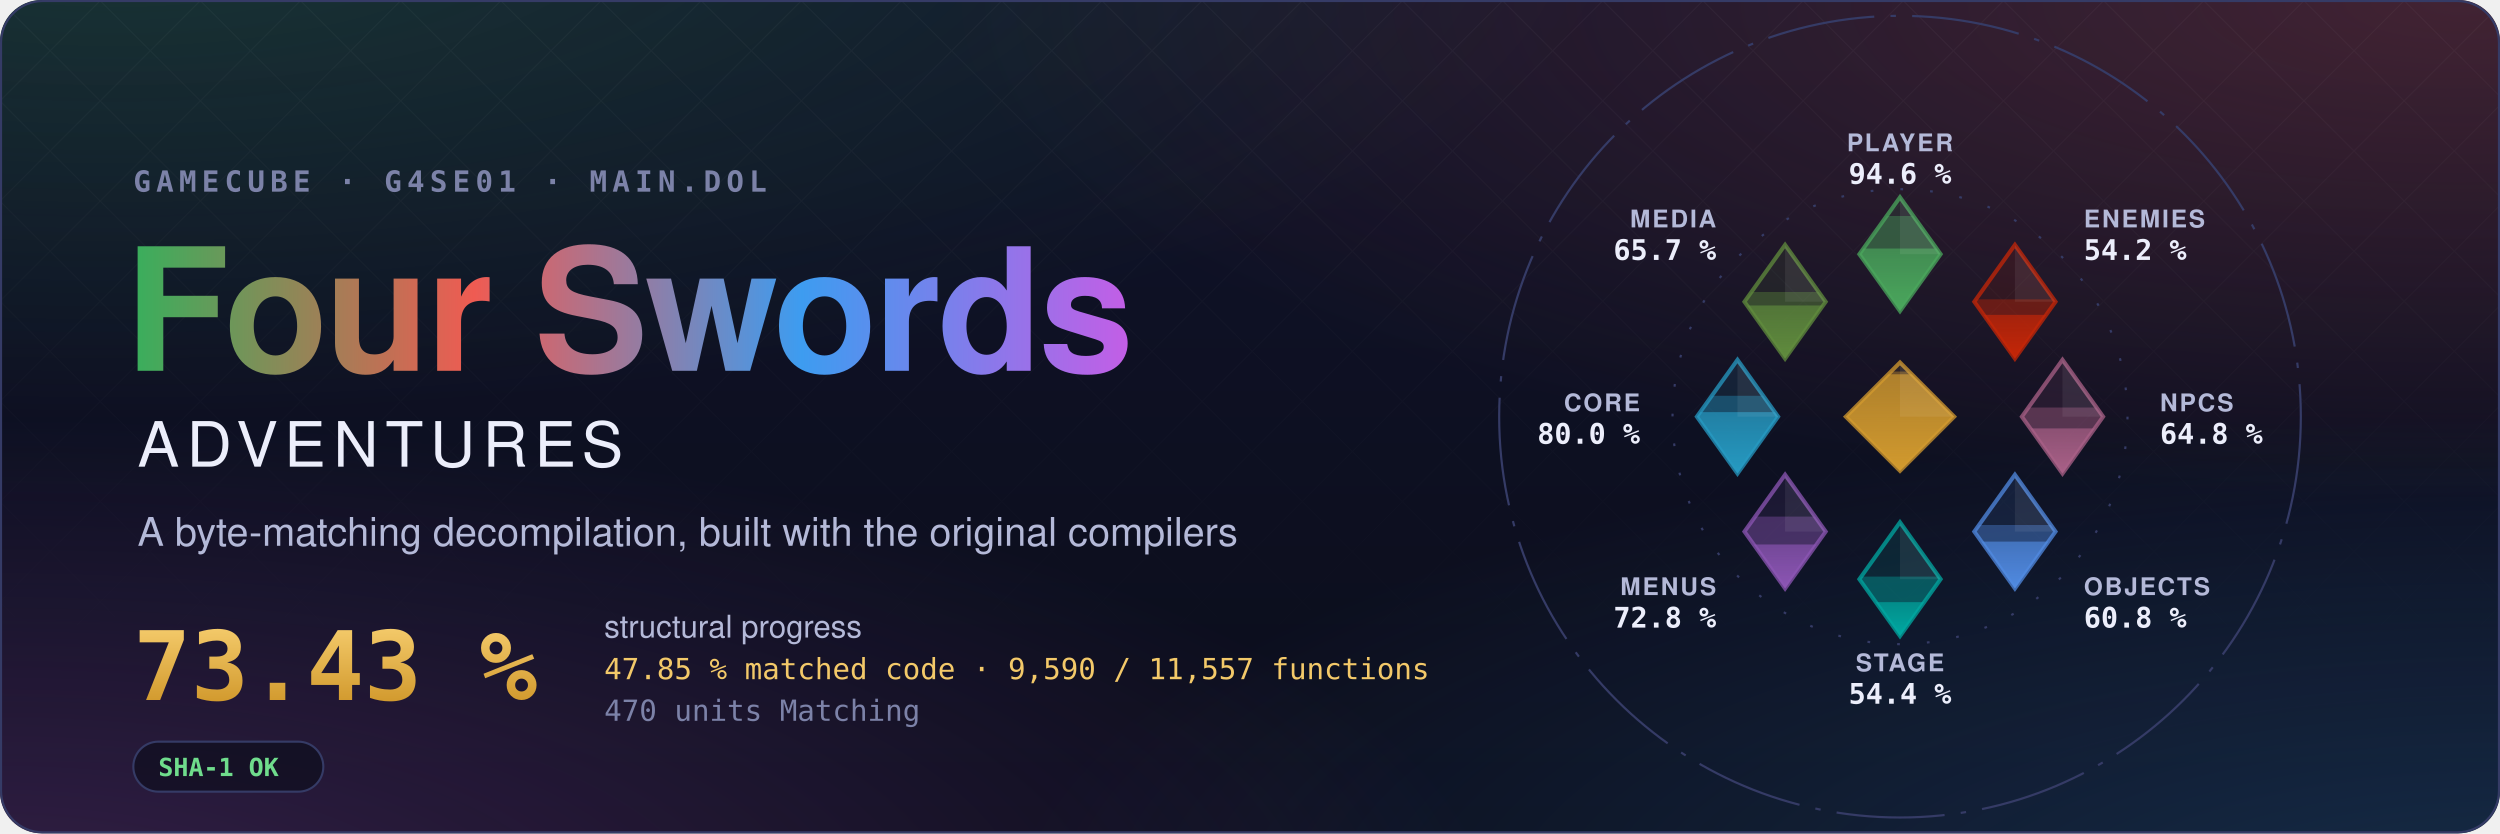
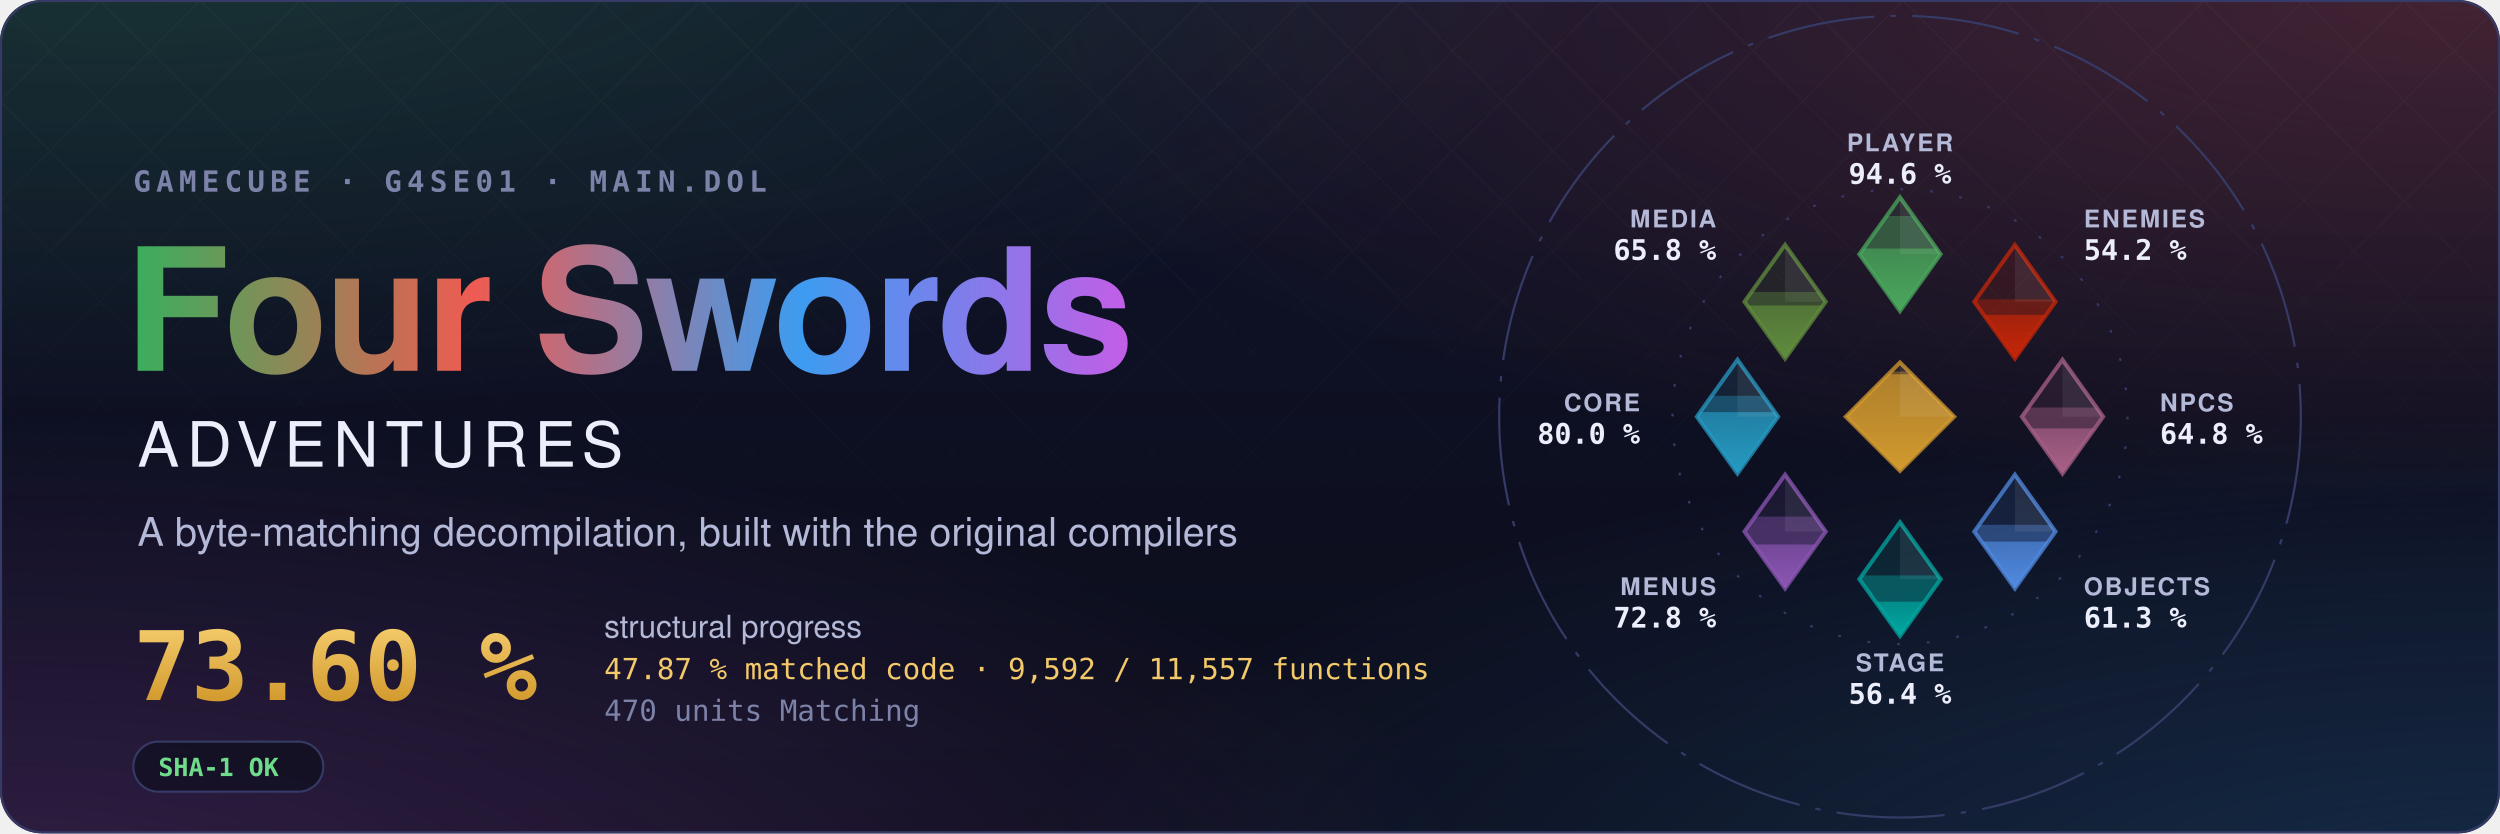
- <svg xmlns="http://www.w3.org/2000/svg" width="1200" height="400" viewBox="0 0 1200 400" role="img" aria-label="Four Swords Adventures decompilation: 73.43 % structural progress, 47.85 % matched code, 9,590 of 11,557 functions">
+ <svg xmlns="http://www.w3.org/2000/svg" width="1200" height="400" viewBox="0 0 1200 400" role="img" aria-label="Four Swords Adventures decompilation: 73.60 % structural progress, 47.87 % matched code, 9,592 of 11,557 functions">
  <style>text { font-family: -apple-system, BlinkMacSystemFont, 'Segoe UI', Helvetica, Arial, sans-serif; } .mono { font-family: ui-monospace, SFMono-Regular, 'SF Mono', Menlo, Consolas, monospace; } .spin { transform-box: fill-box; transform-origin: center; animation: spin 90s linear infinite; } @keyframes spin { to { transform: rotate(360deg); } } .rise { transform-box: fill-box; transform-origin: 50% 100%; animation: rise 1.6s cubic-bezier(.2,.8,.2,1) both; } @keyframes rise { from { transform: scaleY(0); } } @media (prefers-reduced-motion: reduce) { * { animation: none !important; } }</style>
  <defs>
    <radialGradient id="glow0" cx="0.05" cy="-0.1" r="0.6">
      <stop offset="0" stop-color="#3aae5c" stop-opacity="0.22" />
      <stop offset="1" stop-color="#3aae5c" stop-opacity="0" />
    </radialGradient>
    <radialGradient id="glow1" cx="0.98" cy="0.0" r="0.6">
      <stop offset="0" stop-color="#ef5b52" stop-opacity="0.22" />
      <stop offset="1" stop-color="#ef5b52" stop-opacity="0" />
    </radialGradient>
    <radialGradient id="glow2" cx="1.0" cy="1.1" r="0.6">
      <stop offset="0" stop-color="#3d9cf0" stop-opacity="0.22" />
      <stop offset="1" stop-color="#3d9cf0" stop-opacity="0" />
    </radialGradient>
    <radialGradient id="glow3" cx="0.0" cy="1.1" r="0.6">
      <stop offset="0" stop-color="#c35ee6" stop-opacity="0.22" />
      <stop offset="1" stop-color="#c35ee6" stop-opacity="0" />
    </radialGradient>
    <linearGradient id="sky" x1="0" y1="0" x2="0" y2="1">
      <stop offset="0" stop-color="#10132a" />
      <stop offset="1" stop-color="#0b0d1a" />
    </linearGradient>
    <linearGradient id="four" x1="0" y1="0" x2="1" y2="0">
      <stop offset="0" stop-color="#3aae5c" />
      <stop offset="0.34" stop-color="#ef5b52" />
      <stop offset="0.67" stop-color="#3d9cf0" />
      <stop offset="1" stop-color="#c35ee6" />
    </linearGradient>
    <linearGradient id="goldtext" x1="0" y1="0" x2="0" y2="1">
      <stop offset="0" stop-color="#f3c969" />
      <stop offset="1" stop-color="#d29a2e" />
    </linearGradient>
    <pattern id="lattice" width="34" height="34" patternUnits="userSpaceOnUse" patternTransform="rotate(45)">
      <path d="M0 0H34M0 0V34" stroke="#fff" stroke-opacity="0.035" />
    </pattern>
    <linearGradient id="fade" x1="0" y1="0" x2="0" y2="1">
      <stop offset="0" stop-color="#fff" />
      <stop offset="0.8" stop-color="#fff" stop-opacity="0" />
    </linearGradient>
    <mask id="fadeMask">
      <rect width="1200" height="400" fill="url(#fade)" />
    </mask>
    <clipPath id="card">
      <rect width="1200" height="400" rx="20" />
    </clipPath>
  </defs>
  <g clip-path="url(#card)">
    <rect width="1200" height="400" fill="url(#sky)" />
    <rect width="1200" height="400" fill="url(#glow0)" />
    <rect width="1200" height="400" fill="url(#glow1)" />
    <rect width="1200" height="400" fill="url(#glow2)" />
    <rect width="1200" height="400" fill="url(#glow3)" />
    <rect width="1200" height="400" fill="url(#lattice)" mask="url(#fadeMask)" />
  </g>
  <rect x="0.5" y="0.5" width="1199" height="399" rx="20" fill="none" stroke="#353b66" />
  <text x="64" y="92" class="mono" font-size="14" font-weight="600" letter-spacing="0.18em" fill="#7c82a8">GAMECUBE · G4SE01 · MAIN.DOL</text>
  <text x="60" y="178" font-size="82" font-weight="700" letter-spacing="-1.5" fill="url(#four)">Four Swords</text>
  <text x="66" y="224" font-size="30" font-weight="500" letter-spacing="0.12em" fill="#eceefb">ADVENTURES</text>
  <text x="66" y="262" font-size="19" fill="#b4b9d8">A byte-matching decompilation, built with the original compilers</text>
-   <text x="64" y="336" class="mono" font-size="46" font-weight="700" fill="url(#goldtext)">73.43 %</text>
+   <text x="64" y="336" class="mono" font-size="46" font-weight="700" fill="url(#goldtext)">73.60 %</text>
  <text x="290" y="306" font-size="15" fill="#b4b9d8">structural progress</text>
-   <text x="290" y="326" class="mono" font-size="14" fill="#f3c969">47.85 % matched code · 9,590 / 11,557 functions</text>
+   <text x="290" y="326" class="mono" font-size="14" fill="#f3c969">47.87 % matched code · 9,592 / 11,557 functions</text>
  <text x="290" y="346" class="mono" font-size="14" fill="#7c82a8">470 units Matching</text>
  <g transform="translate(64 356)">
    <rect width="91.2" height="24" rx="12" fill="#0b0d1a" fill-opacity="0.6" stroke="#353b66" />
    <text x="12" y="16.5" class="mono" font-size="12" font-weight="600" fill="#6fdc8c">SHA-1 OK</text>
  </g>
  <defs>
    <clipPath id="ec-player">
      <path d="M0 -81L15 -60L0 -39L-15 -60Z" />
    </clipPath>
    <linearGradient id="eg-player" x1="0" y1="1" x2="0" y2="0">
      <stop offset="0" stop-color="#4aa75c" />
      <stop offset="1" stop-color="#4aa75c" stop-opacity="0.65" />
    </linearGradient>
    <clipPath id="ec-enemies">
      <path d="M42.43 -63.43L57.43 -42.43L42.43 -21.43L27.43 -42.43Z" />
    </clipPath>
    <linearGradient id="eg-enemies" x1="0" y1="1" x2="0" y2="0">
      <stop offset="0" stop-color="#c52607" />
      <stop offset="1" stop-color="#c52607" stop-opacity="0.65" />
    </linearGradient>
    <clipPath id="ec-npcs">
      <path d="M60 -21L75 0L60 21L45 0Z" />
    </clipPath>
    <linearGradient id="eg-npcs" x1="0" y1="1" x2="0" y2="0">
      <stop offset="0" stop-color="#a96087" />
      <stop offset="1" stop-color="#a96087" stop-opacity="0.65" />
    </linearGradient>
    <clipPath id="ec-objects">
      <path d="M42.43 21.43L57.43 42.43L42.43 63.43L27.43 42.43Z" />
    </clipPath>
    <linearGradient id="eg-objects" x1="0" y1="1" x2="0" y2="0">
      <stop offset="0" stop-color="#508ae1" />
      <stop offset="1" stop-color="#508ae1" stop-opacity="0.65" />
    </linearGradient>
    <clipPath id="ec-stage">
      <path d="M0 39L15 60L0 81L-15 60Z" />
    </clipPath>
    <linearGradient id="eg-stage" x1="0" y1="1" x2="0" y2="0">
      <stop offset="0" stop-color="#00a8a1" />
      <stop offset="1" stop-color="#00a8a1" stop-opacity="0.65" />
    </linearGradient>
    <clipPath id="ec-menus">
      <path d="M-42.43 21.43L-27.43 42.43L-42.43 63.43L-57.43 42.43Z" />
    </clipPath>
    <linearGradient id="eg-menus" x1="0" y1="1" x2="0" y2="0">
      <stop offset="0" stop-color="#8c55b4" />
      <stop offset="1" stop-color="#8c55b4" stop-opacity="0.65" />
    </linearGradient>
    <clipPath id="ec-core">
      <path d="M-60 -21L-45 0L-60 21L-75 0Z" />
    </clipPath>
    <linearGradient id="eg-core" x1="0" y1="1" x2="0" y2="0">
      <stop offset="0" stop-color="#269ac2" />
      <stop offset="1" stop-color="#269ac2" stop-opacity="0.65" />
    </linearGradient>
    <clipPath id="ec-media">
      <path d="M-42.43 -63.43L-27.43 -42.43L-42.43 -21.43L-57.43 -42.43Z" />
    </clipPath>
    <linearGradient id="eg-media" x1="0" y1="1" x2="0" y2="0">
      <stop offset="0" stop-color="#608c3d" />
      <stop offset="1" stop-color="#608c3d" stop-opacity="0.65" />
    </linearGradient>
    <clipPath id="ec-libs">
      <path d="M0 -20L20 0L0 20L-20 0Z" />
    </clipPath>
    <linearGradient id="eg-libs" x1="0" y1="1" x2="0" y2="0">
      <stop offset="0" stop-color="#d29a2e" />
      <stop offset="1" stop-color="#d29a2e" stop-opacity="0.65" />
    </linearGradient>
  </defs>
  <g transform="translate(912 200) scale(1.3)">
    <circle class="spin" r="148" fill="none" stroke="#353b66" stroke-width="0.8" stroke-dasharray="40 6 2 6" />
    <circle r="84" fill="none" stroke="#353b66" stroke-width="0.8" stroke-dasharray="1 10" />
    <path d="M0 -81L15 -60L0 -39L-15 -60Z" fill="#4aa75c" fill-opacity="0.12" stroke="#4aa75c" stroke-opacity="0.75" stroke-width="1.5" />
    <g clip-path="url(#ec-player)">
      <rect class="rise" style="animation-delay:0.20s" x="-15.0" y="-74.09" width="30" height="35.09" fill="#4aa75c" fill-opacity="0.38" />
    </g>
    <g clip-path="url(#ec-player)">
      <rect class="rise" style="animation-delay:0.20s" x="-15.0" y="-62.09" width="30" height="23.09" fill="url(#eg-player)" />
    </g>
    <path d="M0.0 -81.0L15.0 -60.0L0.0 -60.0Z" fill="#fff" fill-opacity="0.07" />
    <text x="0.0" y="-98.0" text-anchor="middle" font-size="9" font-weight="600" letter-spacing="0.08em" fill="#b4b9d8">PLAYER</text>
    <text x="0.0" y="-86.0" text-anchor="middle" font-size="10.5" font-weight="700" fill="#eceefb" class="mono">94.6 %</text>
    <path d="M42.43 -63.43L57.43 -42.43L42.43 -21.43L27.43 -42.43Z" fill="#c52607" fill-opacity="0.12" stroke="#c52607" stroke-opacity="0.75" stroke-width="1.5" />
    <g clip-path="url(#ec-enemies)">
      <rect class="rise" style="animation-delay:0.30s" x="27.43" y="-43.32" width="30" height="21.89" fill="#c52607" fill-opacity="0.38" />
    </g>
    <g clip-path="url(#ec-enemies)">
      <rect class="rise" style="animation-delay:0.30s" x="27.43" y="-37.59" width="30" height="16.16" fill="url(#eg-enemies)" />
    </g>
    <path d="M42.43 -63.43L57.43 -42.43L42.43 -42.43Z" fill="#fff" fill-opacity="0.07" />
    <text x="67.88" y="-69.88" text-anchor="start" font-size="9" font-weight="600" letter-spacing="0.08em" fill="#b4b9d8">ENEMIES</text>
    <text x="67.88" y="-57.88" text-anchor="start" font-size="10.5" font-weight="700" fill="#eceefb" class="mono">54.2 %</text>
    <path d="M60 -21L75 0L60 21L45 0Z" fill="#a96087" fill-opacity="0.12" stroke="#a96087" stroke-opacity="0.75" stroke-width="1.5" />
    <g clip-path="url(#ec-npcs)">
      <rect class="rise" style="animation-delay:0.40s" x="45.0" y="-3.37" width="30" height="24.37" fill="#a96087" fill-opacity="0.38" />
    </g>
    <g clip-path="url(#ec-npcs)">
      <rect class="rise" style="animation-delay:0.40s" x="45.0" y="4.32" width="30" height="16.68" fill="url(#eg-npcs)" />
    </g>
    <path d="M60.0 -21.0L75.0 0.0L60.0 0.0Z" fill="#fff" fill-opacity="0.07" />
    <text x="96.0" y="-2.0" text-anchor="start" font-size="9" font-weight="600" letter-spacing="0.08em" fill="#b4b9d8">NPCS</text>
    <text x="96.0" y="10.0" text-anchor="start" font-size="10.5" font-weight="700" fill="#eceefb" class="mono">64.8 %</text>
    <path d="M42.43 21.43L57.43 42.43L42.43 63.43L27.43 42.43Z" fill="#508ae1" fill-opacity="0.12" stroke="#508ae1" stroke-opacity="0.75" stroke-width="1.5" />
    <g clip-path="url(#ec-objects)">
-       <rect class="rise" style="animation-delay:0.50s" x="27.43" y="40.01" width="30" height="23.42" fill="#508ae1" fill-opacity="0.38" />
+       <rect class="rise" style="animation-delay:0.50s" x="27.43" y="39.92" width="30" height="23.51" fill="#508ae1" fill-opacity="0.38" />
    </g>
    <g clip-path="url(#ec-objects)">
      <rect class="rise" style="animation-delay:0.50s" x="27.43" y="46.12" width="30" height="17.31" fill="url(#eg-objects)" />
    </g>
    <path d="M42.43 21.43L57.43 42.43L42.43 42.43Z" fill="#fff" fill-opacity="0.07" />
    <text x="67.88" y="65.88" text-anchor="start" font-size="9" font-weight="600" letter-spacing="0.08em" fill="#b4b9d8">OBJECTS</text>
-     <text x="67.88" y="77.88" text-anchor="start" font-size="10.5" font-weight="700" fill="#eceefb" class="mono">60.8 %</text>
+     <text x="67.88" y="77.88" text-anchor="start" font-size="10.5" font-weight="700" fill="#eceefb" class="mono">61.3 %</text>
    <path d="M0 39L15 60L0 81L-15 60Z" fill="#00a8a1" fill-opacity="0.12" stroke="#00a8a1" stroke-opacity="0.75" stroke-width="1.5" />
    <g clip-path="url(#ec-stage)">
-       <rect class="rise" style="animation-delay:0.60s" x="-15.0" y="59.05" width="30" height="21.95" fill="#00a8a1" fill-opacity="0.38" />
+       <rect class="rise" style="animation-delay:0.60s" x="-15.0" y="58.61" width="30" height="22.39" fill="#00a8a1" fill-opacity="0.38" />
    </g>
    <g clip-path="url(#ec-stage)">
-       <rect class="rise" style="animation-delay:0.60s" x="-15.0" y="68.48" width="30" height="12.52" fill="url(#eg-stage)" />
+       <rect class="rise" style="animation-delay:0.60s" x="-15.0" y="68.30" width="30" height="12.70" fill="url(#eg-stage)" />
    </g>
    <path d="M0.0 39.0L15.0 60.0L0.0 60.0Z" fill="#fff" fill-opacity="0.07" />
    <text x="0.0" y="94.0" text-anchor="middle" font-size="9" font-weight="600" letter-spacing="0.08em" fill="#b4b9d8">STAGE</text>
-     <text x="0.0" y="106.0" text-anchor="middle" font-size="10.5" font-weight="700" fill="#eceefb" class="mono">54.4 %</text>
+     <text x="0.0" y="106.0" text-anchor="middle" font-size="10.5" font-weight="700" fill="#eceefb" class="mono">56.4 %</text>
    <path d="M-42.43 21.43L-27.43 42.43L-42.43 63.43L-57.43 42.43Z" fill="#8c55b4" fill-opacity="0.12" stroke="#8c55b4" stroke-opacity="0.75" stroke-width="1.5" />
    <g clip-path="url(#ec-menus)">
      <rect class="rise" style="animation-delay:0.70s" x="-57.43" y="36.91" width="30" height="26.52" fill="#8c55b4" fill-opacity="0.38" />
    </g>
    <g clip-path="url(#ec-menus)">
      <rect class="rise" style="animation-delay:0.70s" x="-57.43" y="47.18" width="30" height="16.25" fill="url(#eg-menus)" />
    </g>
    <path d="M-42.43 21.43L-27.43 42.43L-42.43 42.43Z" fill="#fff" fill-opacity="0.07" />
    <text x="-67.88" y="65.88" text-anchor="end" font-size="9" font-weight="600" letter-spacing="0.08em" fill="#b4b9d8">MENUS</text>
    <text x="-67.88" y="77.88" text-anchor="end" font-size="10.5" font-weight="700" fill="#eceefb" class="mono">72.8 %</text>
    <path d="M-60 -21L-45 0L-60 21L-75 0Z" fill="#269ac2" fill-opacity="0.12" stroke="#269ac2" stroke-opacity="0.75" stroke-width="1.5" />
    <g clip-path="url(#ec-core)">
      <rect class="rise" style="animation-delay:0.80s" x="-75.0" y="-7.71" width="30" height="28.71" fill="#269ac2" fill-opacity="0.38" />
    </g>
    <g clip-path="url(#ec-core)">
      <rect class="rise" style="animation-delay:0.80s" x="-75.0" y="-1.68" width="30" height="22.68" fill="url(#eg-core)" />
    </g>
    <path d="M-60.0 -21.0L-45.0 0.0L-60.0 0.0Z" fill="#fff" fill-opacity="0.07" />
    <text x="-96.0" y="-2.0" text-anchor="end" font-size="9" font-weight="600" letter-spacing="0.08em" fill="#b4b9d8">CORE</text>
    <text x="-96.0" y="10.0" text-anchor="end" font-size="10.5" font-weight="700" fill="#eceefb" class="mono">80.0 %</text>
    <path d="M-42.43 -63.43L-27.43 -42.43L-42.43 -21.43L-57.43 -42.43Z" fill="#608c3d" fill-opacity="0.12" stroke="#608c3d" stroke-opacity="0.75" stroke-width="1.5" />
    <g clip-path="url(#ec-media)">
-       <rect class="rise" style="animation-delay:0.90s" x="-57.43" y="-46.04" width="30" height="24.61" fill="#608c3d" fill-opacity="0.38" />
+       <rect class="rise" style="animation-delay:0.90s" x="-57.43" y="-46.05" width="30" height="24.62" fill="#608c3d" fill-opacity="0.38" />
    </g>
    <g clip-path="url(#ec-media)">
      <rect class="rise" style="animation-delay:0.90s" x="-57.43" y="-41.06" width="30" height="19.63" fill="url(#eg-media)" />
    </g>
    <path d="M-42.43 -63.43L-27.43 -42.43L-42.43 -42.43Z" fill="#fff" fill-opacity="0.07" />
    <text x="-67.88" y="-69.88" text-anchor="end" font-size="9" font-weight="600" letter-spacing="0.08em" fill="#b4b9d8">MEDIA</text>
-     <text x="-67.88" y="-57.88" text-anchor="end" font-size="10.5" font-weight="700" fill="#eceefb" class="mono">65.7 %</text>
+     <text x="-67.88" y="-57.88" text-anchor="end" font-size="10.5" font-weight="700" fill="#eceefb" class="mono">65.8 %</text>
    <path d="M0 -20L20 0L0 20L-20 0Z" fill="#d29a2e" fill-opacity="0.12" stroke="#d29a2e" stroke-opacity="0.75" stroke-width="1.5" />
    <g clip-path="url(#ec-libs)">
      <rect class="rise" style="animation-delay:1.00s" x="-20" y="-16.66" width="40" height="36.66" fill="#d29a2e" fill-opacity="0.38" />
    </g>
    <g clip-path="url(#ec-libs)">
      <rect class="rise" style="animation-delay:1.00s" x="-20" y="-15.65" width="40" height="35.65" fill="url(#eg-libs)" />
    </g>
    <path d="M0 -20L20 0L0 0Z" fill="#fff" fill-opacity="0.07" />
  </g>
</svg>
